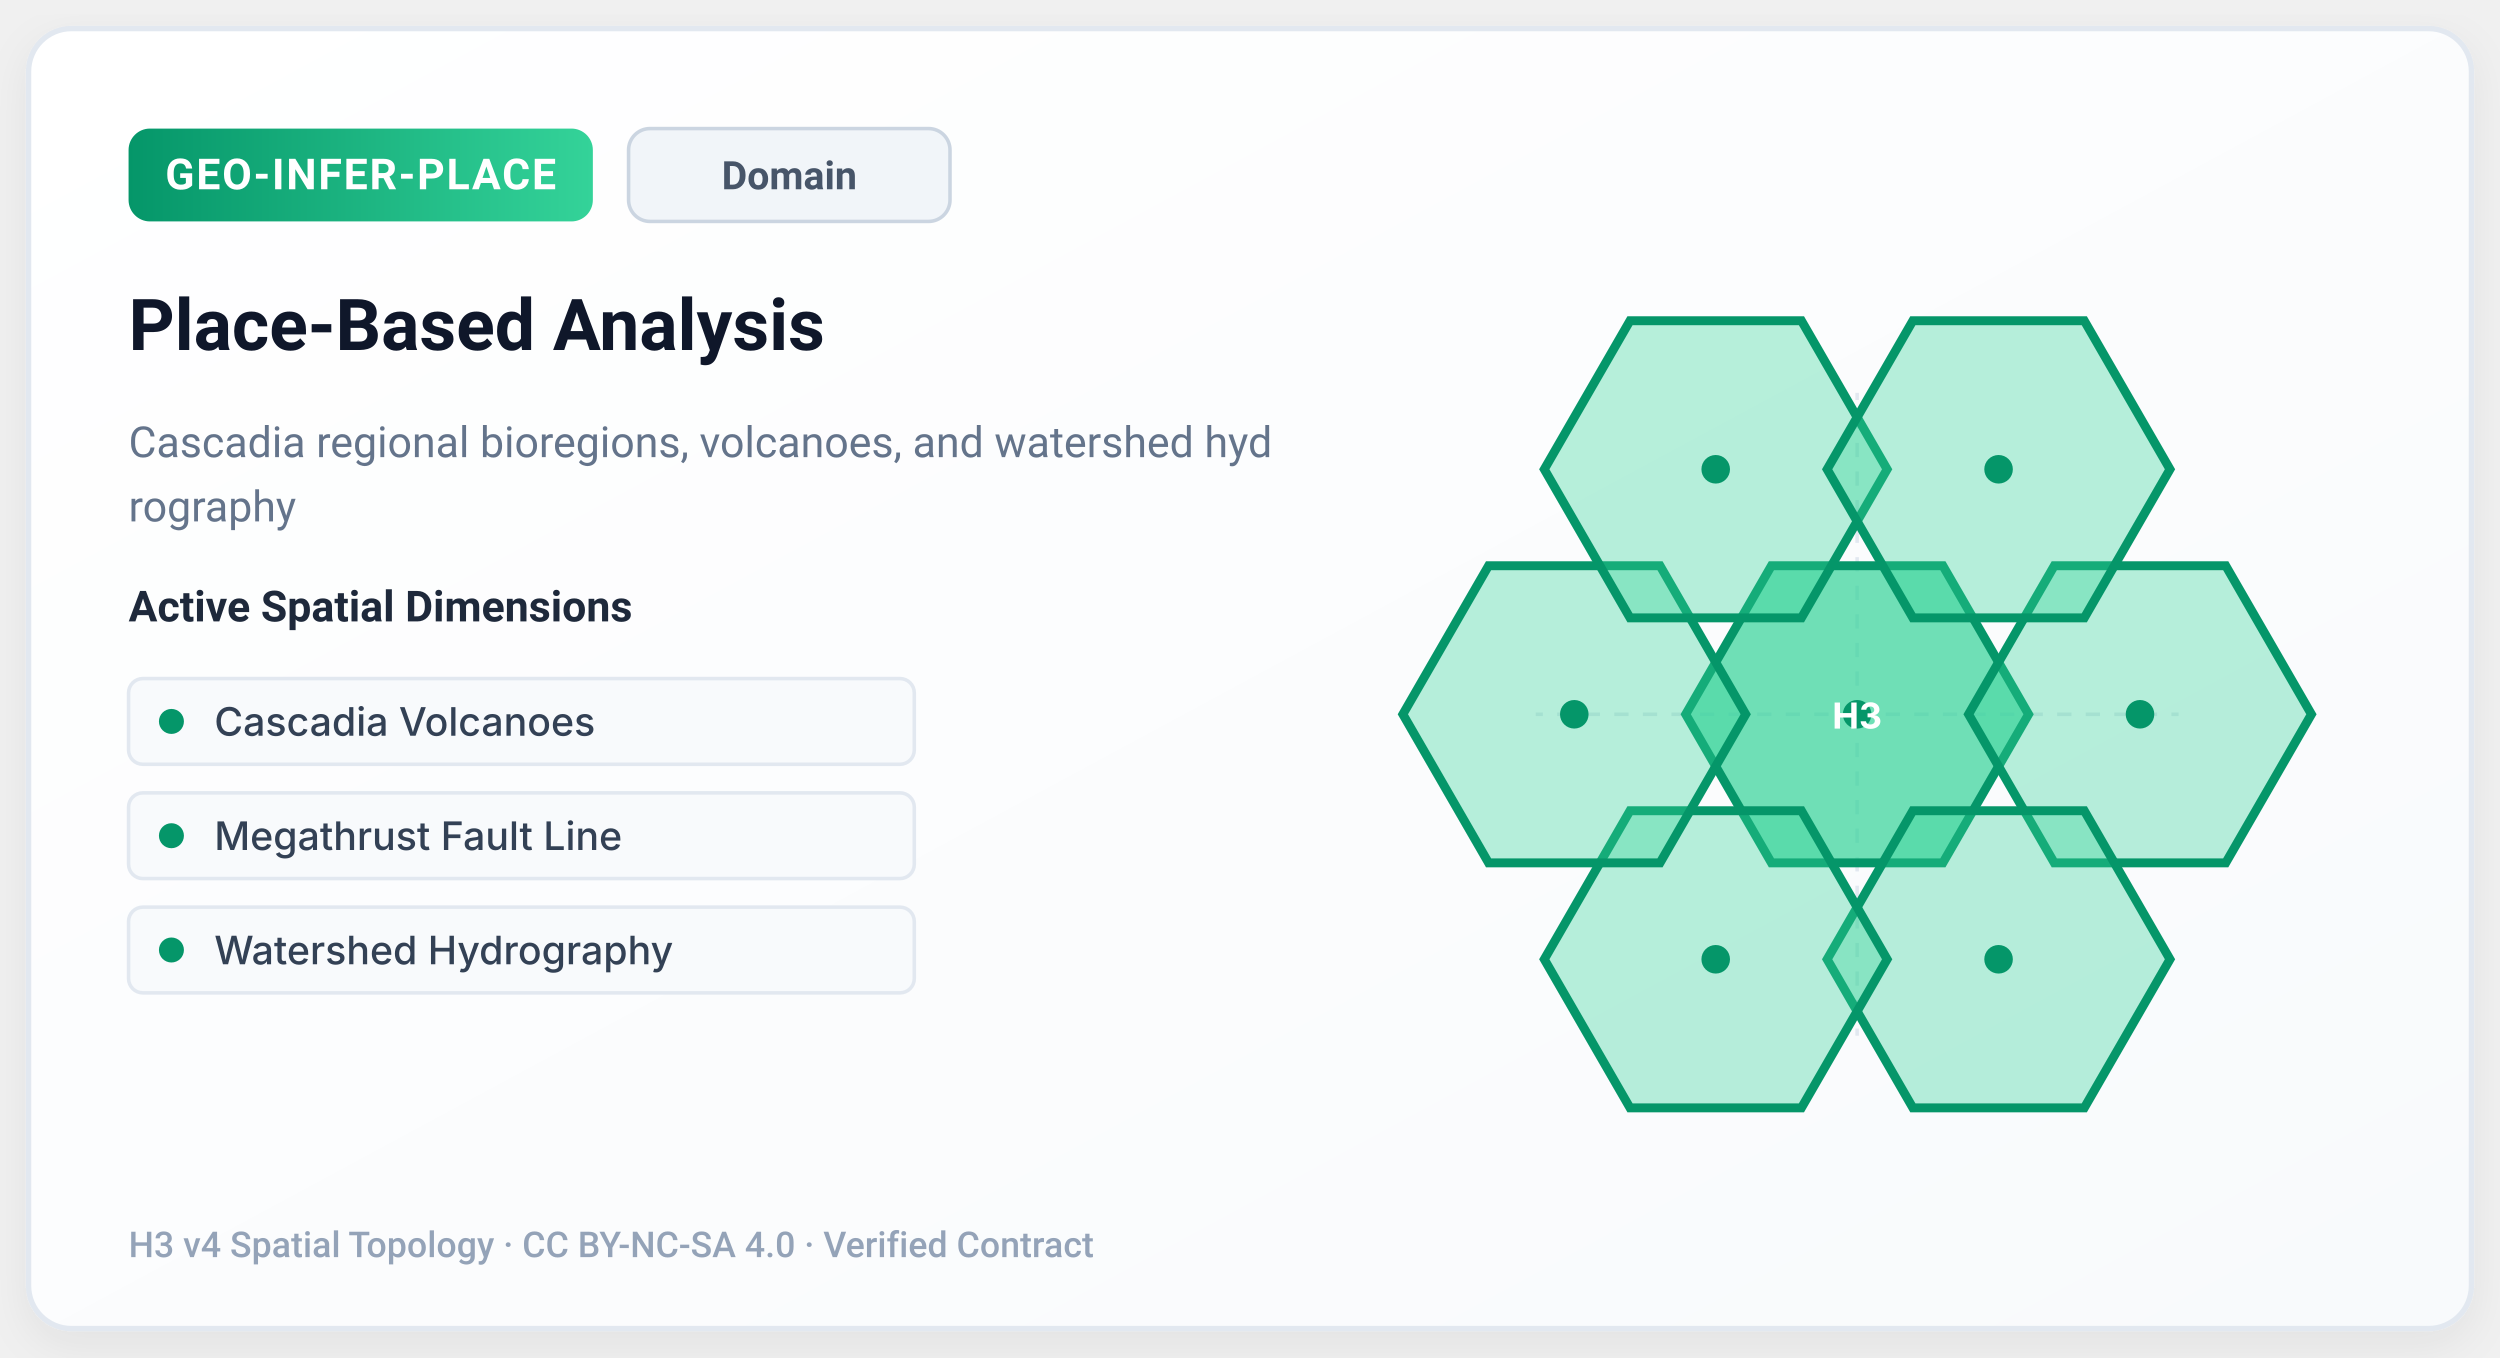
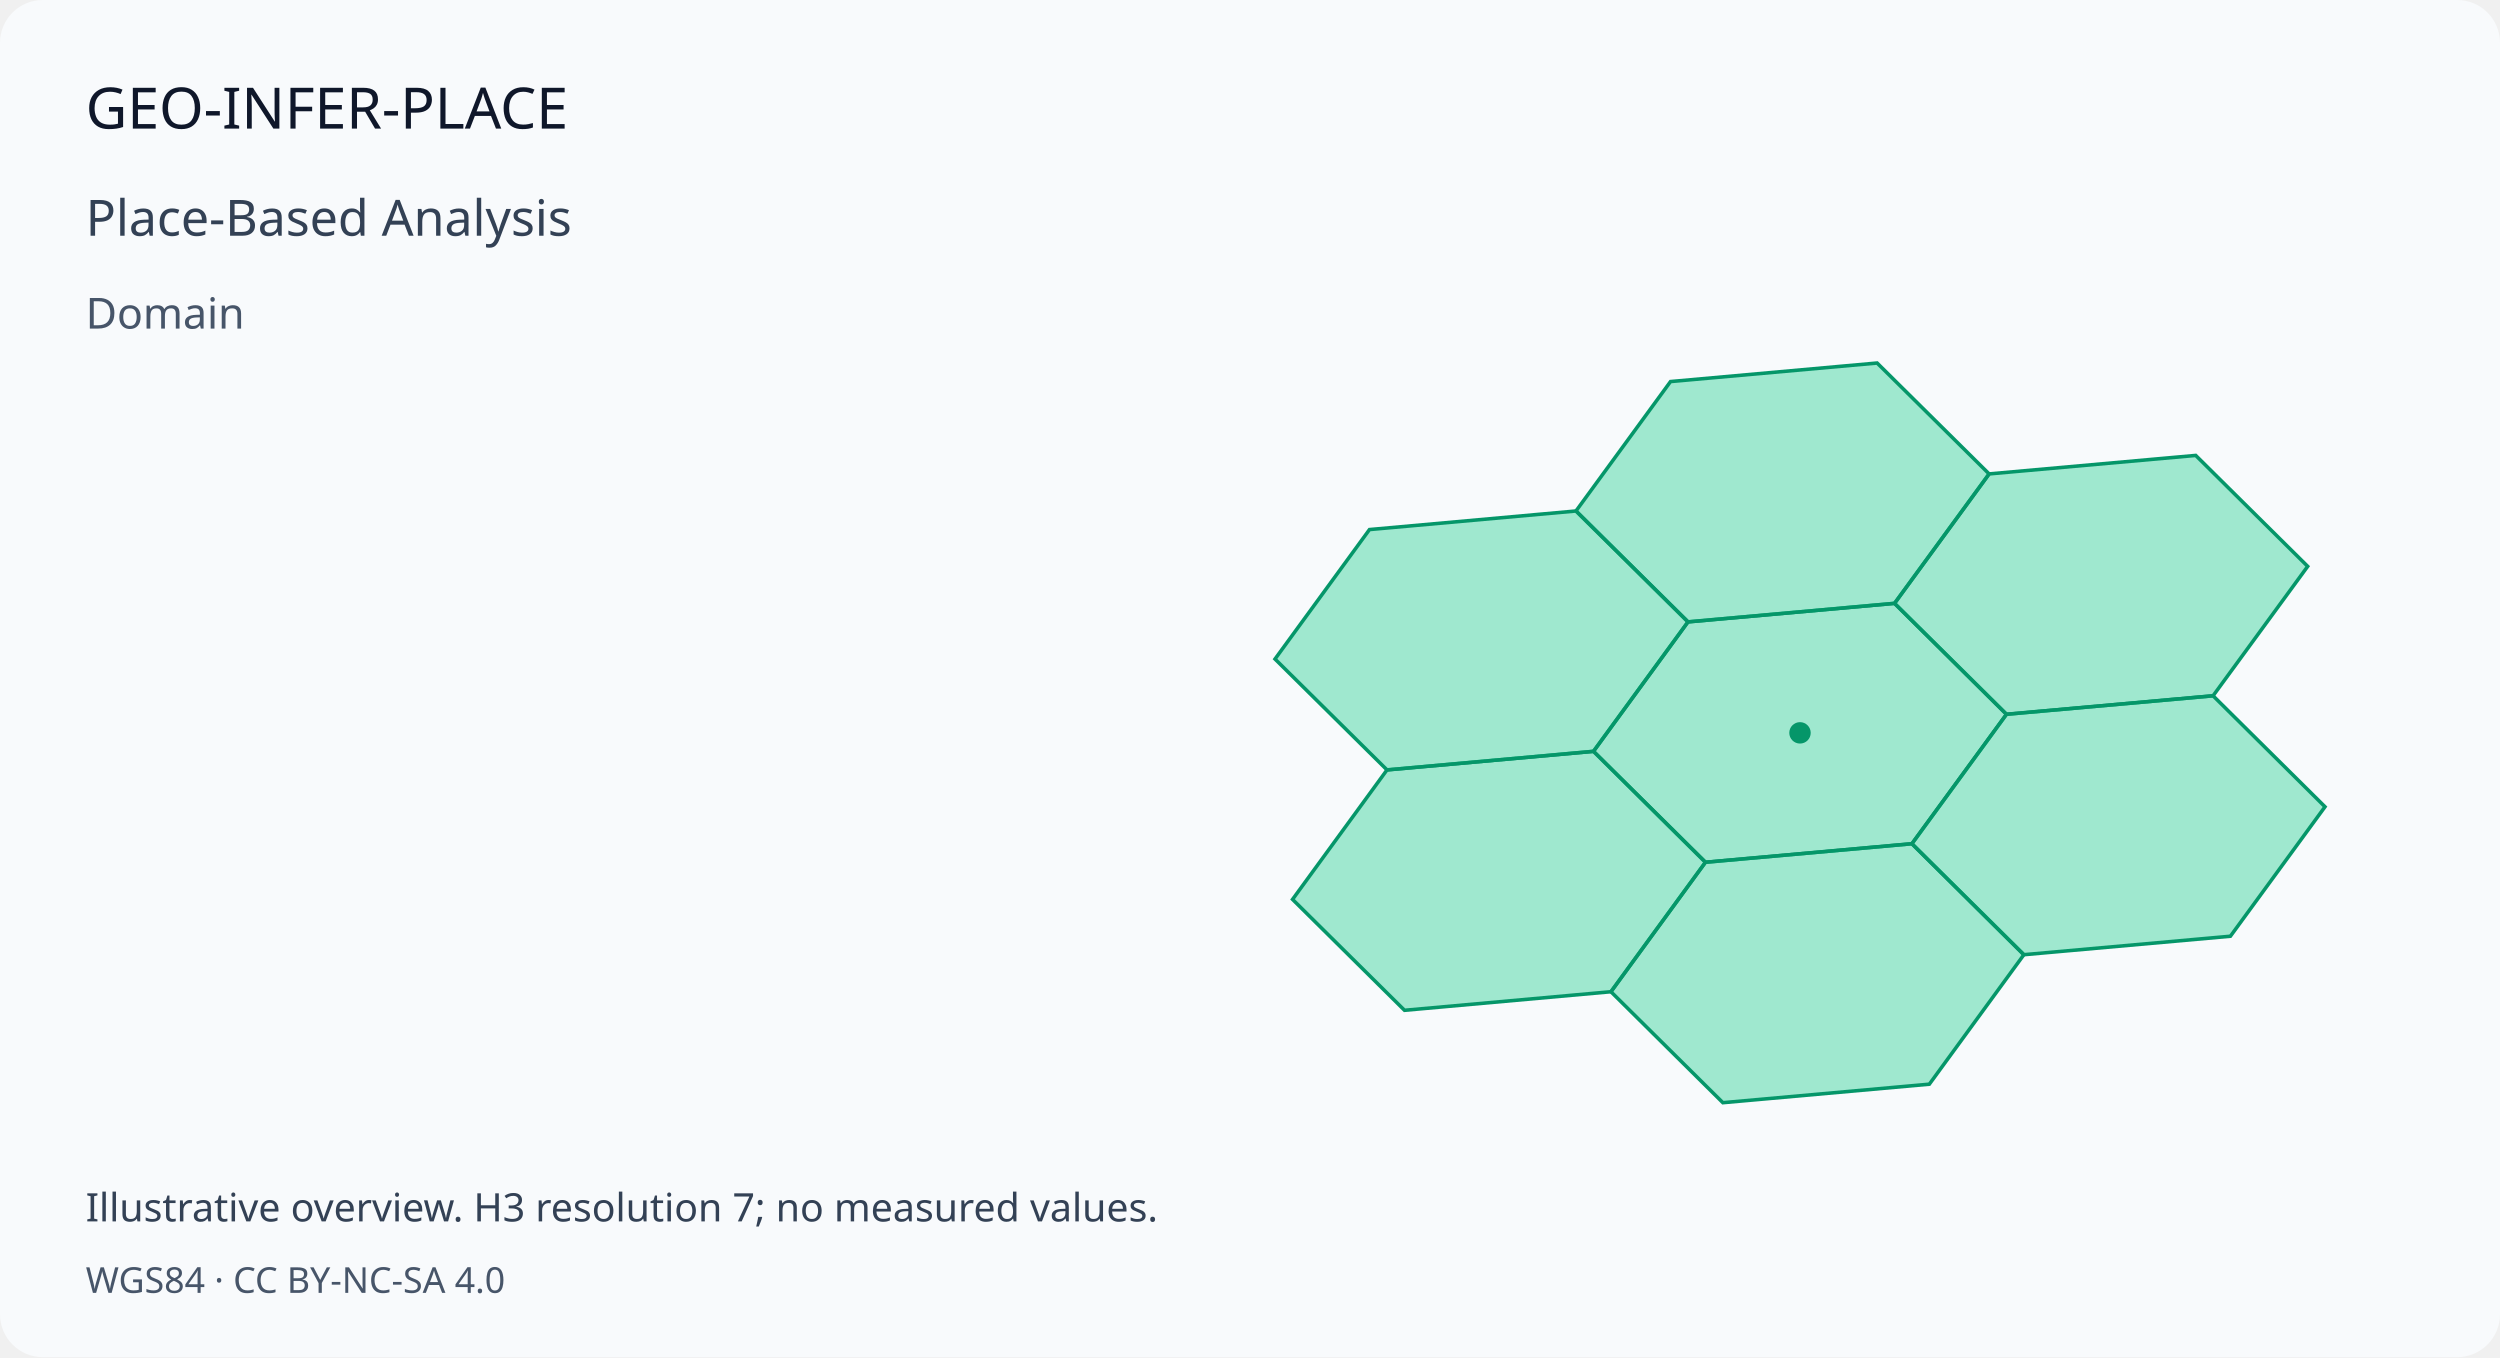
- <svg xmlns="http://www.w3.org/2000/svg" viewBox="0 0 700 380" width="700" height="380">
-   <defs>
-     <linearGradient id="bg-grad-PLACE" x1="0%" y1="0%" x2="100%" y2="100%">
-       <stop offset="0%" stop-color="#ffffff" />
-       <stop offset="100%" stop-color="#f8fafc" />
-     </linearGradient>
-     <linearGradient id="badge-grad-PLACE" x1="0%" y1="0%" x2="100%" y2="0%">
-       <stop offset="0%" stop-color="#059669" />
-       <stop offset="100%" stop-color="#34d399" />
-     </linearGradient>
-     <filter id="shadow-PLACE" x="-5%" y="-5%" width="110%" height="110%">
-       <feDropShadow dx="0" dy="4" stdDeviation="6" flood-opacity="0.06" />
-     </filter>
-   </defs>
-   <rect x="8" y="8" width="684" height="364" rx="12" fill="url(#bg-grad-PLACE)" stroke="#e2e8f0" stroke-width="1.5" filter="url(#shadow-PLACE)" />
-   <g transform="translate(0, 0)">
-     <rect x="36" y="36" width="130" height="26" rx="6" fill="url(#badge-grad-PLACE)" />
-     <text x="101" y="53" text-anchor="middle" fill="#ffffff" font-family="-apple-system, BlinkMacSystemFont, Segoe UI, Roboto, sans-serif" font-size="12" font-weight="700" letter-spacing="0.5">GEO-INFER-PLACE</text>
-     <rect x="176" y="36" width="90" height="26" rx="6" fill="#f1f5f9" stroke="#cbd5e1" stroke-width="1" />
-     <text x="221" y="53" text-anchor="middle" fill="#475569" font-family="-apple-system, BlinkMacSystemFont, Segoe UI, Roboto, sans-serif" font-size="11" font-weight="600">Domain</text>
-     <text x="36" y="98" fill="#0f172a" font-family="-apple-system, BlinkMacSystemFont, Segoe UI, Roboto, sans-serif" font-size="20" font-weight="700">Place-Based Analysis</text>
-     <text x="36" y="128" fill="#64748b" font-family="-apple-system, BlinkMacSystemFont, Segoe UI, Roboto, sans-serif" font-size="12" font-weight="400">
-       <tspan x="36" dy="0">Cascadia regional bioregions, volcanoes, and watershed hyd</tspan>
-       <tspan x="36" dy="18">rography</tspan>
-     </text>
-     <text x="36" y="174" fill="#1e293b" font-family="-apple-system, BlinkMacSystemFont, Segoe UI, Roboto, sans-serif" font-size="12" font-weight="600">Active Spatial Dimensions</text>
-     <rect x="36" y="190" width="220" height="24" rx="4" fill="#f8fafc" stroke="#e2e8f0" stroke-width="1" />
-     <circle cx="48" cy="202" r="3.5" fill="#059669" />
-     <text x="60" y="206" fill="#334155" font-family="-apple-system, sans-serif" font-size="11" font-weight="500">Cascadia Volcanoes</text>
-     <rect x="36" y="222" width="220" height="24" rx="4" fill="#f8fafc" stroke="#e2e8f0" stroke-width="1" />
-     <circle cx="48" cy="234" r="3.5" fill="#059669" />
-     <text x="60" y="238" fill="#334155" font-family="-apple-system, sans-serif" font-size="11" font-weight="500">Megathrust Fault Line</text>
-     <rect x="36" y="254" width="220" height="24" rx="4" fill="#f8fafc" stroke="#e2e8f0" stroke-width="1" />
-     <circle cx="48" cy="266" r="3.5" fill="#059669" />
-     <text x="60" y="270" fill="#334155" font-family="-apple-system, sans-serif" font-size="11" font-weight="500">Watershed Hydrography</text>
-     <text x="36" y="352" fill="#94a3b8" font-family="-apple-system, BlinkMacSystemFont, Segoe UI, Roboto, sans-serif" font-size="10" font-weight="500">H3 v4 Spatial Topology · CC BY-NC-SA 4.0 · Verified Contract</text>
-   </g>
-   <g>
-     <line x1="520" y1="200" x2="430" y2="200" stroke="#e2e8f0" stroke-width="1" stroke-dasharray="4,4" />
-     <line x1="520" y1="200" x2="610" y2="200" stroke="#e2e8f0" stroke-width="1" stroke-dasharray="4,4" />
-     <line x1="520" y1="200" x2="520" y2="110" stroke="#e2e8f0" stroke-width="1" stroke-dasharray="4,4" />
-     <line x1="520" y1="200" x2="520" y2="290" stroke="#e2e8f0" stroke-width="1" stroke-dasharray="4,4" />
-     <polygon points="568.0,200.0 544.0,241.6 496.0,241.6 472.0,200.0 496.0,158.4 544.0,158.4" fill="#34d399" fill-opacity="0.7" stroke="#059669" stroke-width="2.5" />
-     <circle cx="520.0" cy="200.0" r="4" fill="#059669" />
-     <text x="520.0" y="204.0" text-anchor="middle" fill="#ffffff" font-family="-apple-system, sans-serif" font-size="10" font-weight="700">H3</text>
-     <polygon points="647.2,200.0 623.2,241.6 575.2,241.6 551.2,200.0 575.2,158.4 623.2,158.4" fill="#34d399" fill-opacity="0.35" stroke="#059669" stroke-width="2.5" />
-     <circle cx="599.2" cy="200.0" r="4" fill="#059669" />
-     <polygon points="607.6,268.6 583.6,310.2 535.6,310.2 511.6,268.6 535.6,227.0 583.6,227.0" fill="#34d399" fill-opacity="0.35" stroke="#059669" stroke-width="2.5" />
-     <circle cx="559.6" cy="268.6" r="4" fill="#059669" />
-     <polygon points="528.4,268.6 504.4,310.2 456.4,310.2 432.4,268.6 456.4,227.0 504.4,227.0" fill="#34d399" fill-opacity="0.35" stroke="#059669" stroke-width="2.5" />
-     <circle cx="480.4" cy="268.6" r="4" fill="#059669" />
-     <polygon points="488.8,200.0 464.8,241.6 416.8,241.6 392.8,200.0 416.8,158.4 464.8,158.4" fill="#34d399" fill-opacity="0.35" stroke="#059669" stroke-width="2.5" />
-     <circle cx="440.8" cy="200.0" r="4" fill="#059669" />
-     <polygon points="528.4,131.4 504.4,173.0 456.4,173.0 432.4,131.4 456.4,89.8 504.4,89.8" fill="#34d399" fill-opacity="0.35" stroke="#059669" stroke-width="2.5" />
-     <circle cx="480.4" cy="131.4" r="4" fill="#059669" />
-     <polygon points="607.6,131.4 583.6,173.0 535.6,173.0 511.6,131.4 535.6,89.8 583.6,89.8" fill="#34d399" fill-opacity="0.35" stroke="#059669" stroke-width="2.5" />
-     <circle cx="559.6" cy="131.4" r="4" fill="#059669" />
-   </g>
+ <svg xmlns="http://www.w3.org/2000/svg" role="img" aria-labelledby="title-PLACE desc-PLACE" viewBox="0 0 700 380" width="700" height="380">
+   <rect width="100%" height="100%" rx="12" fill="#f8fafc" />
+   <text x="24" y="36" font-family="sans-serif" font-size="16" fill="#0f172a">GEO-INFER-PLACE</text>
+   <text x="24" y="66" font-family="sans-serif" font-size="14" fill="#334155">Place-Based Analysis</text>
+   <text x="24" y="92" font-family="sans-serif" font-size="12" fill="#475569">Domain</text>
+   <polygon data-h3="8728f0023ffffff" points="535.340,236.244 561.818,199.997 530.466,168.936 472.636,174.125 446.171,210.372 477.523,241.430 535.340,236.244" fill="#34d399" fill-opacity="0.45" stroke="#059669" />
+   <polygon data-h3="8728f0004ffffff" points="619.655,194.822 646.151,158.583 614.798,127.519 556.949,132.696 530.466,168.936 561.818,199.997 619.655,194.822" fill="#34d399" fill-opacity="0.45" stroke="#059669" />
+   <polygon data-h3="8728f0005ffffff" points="530.466,168.936 556.949,132.696 525.589,101.646 467.746,106.837 441.276,143.077 472.636,174.125 530.466,168.936" fill="#34d399" fill-opacity="0.45" stroke="#059669" />
+   <polygon data-h3="8728f0020ffffff" points="540.213,303.572 566.685,267.317 535.340,236.244 477.523,241.430 451.063,277.685 482.408,308.754 540.213,303.572" fill="#34d399" fill-opacity="0.45" stroke="#059669" />
+   <polygon data-h3="8728f0021ffffff" points="451.063,277.685 477.523,241.430 446.171,210.372 388.359,215.572 361.913,251.827 393.265,282.882 451.063,277.685" fill="#34d399" fill-opacity="0.45" stroke="#059669" />
+   <polygon data-h3="8728f0022ffffff" points="624.509,262.145 651.000,225.898 619.655,194.822 561.818,199.997 535.340,236.244 566.685,267.317 624.509,262.145" fill="#34d399" fill-opacity="0.45" stroke="#059669" />
+   <polygon data-h3="8728f002effffff" points="446.171,210.372 472.636,174.125 441.276,143.077 383.452,148.280 357.000,184.528 388.359,215.572 446.171,210.372" fill="#34d399" fill-opacity="0.45" stroke="#059669" />
+   <circle cx="504.0" cy="205.2" r="3" fill="#059669" />
+   <text x="24" y="342" font-family="sans-serif" font-size="11" fill="#334155">Illustrative overview. H3 resolution 7; no measured values.</text>
+   <text x="24" y="362" font-family="sans-serif" font-size="10" fill="#475569">WGS84 · CC BY-NC-SA 4.0</text>
</svg>
